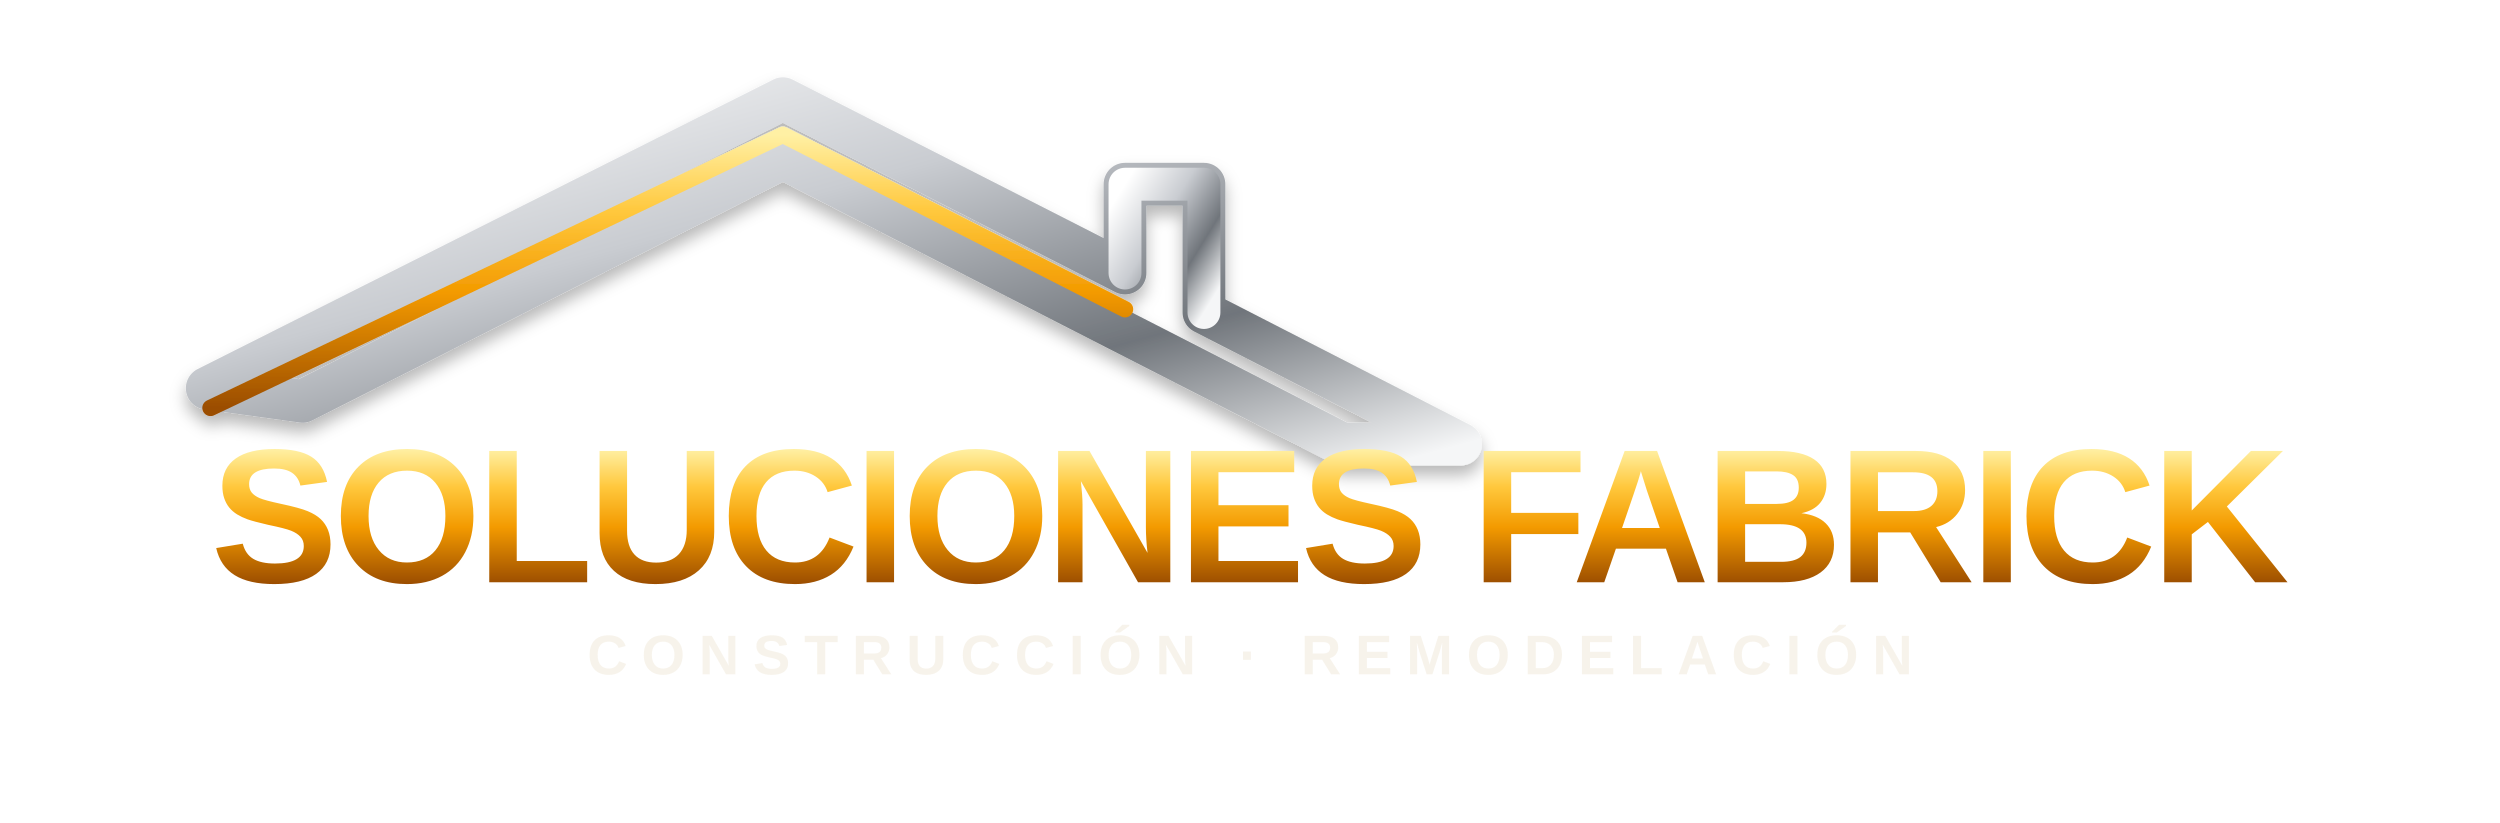
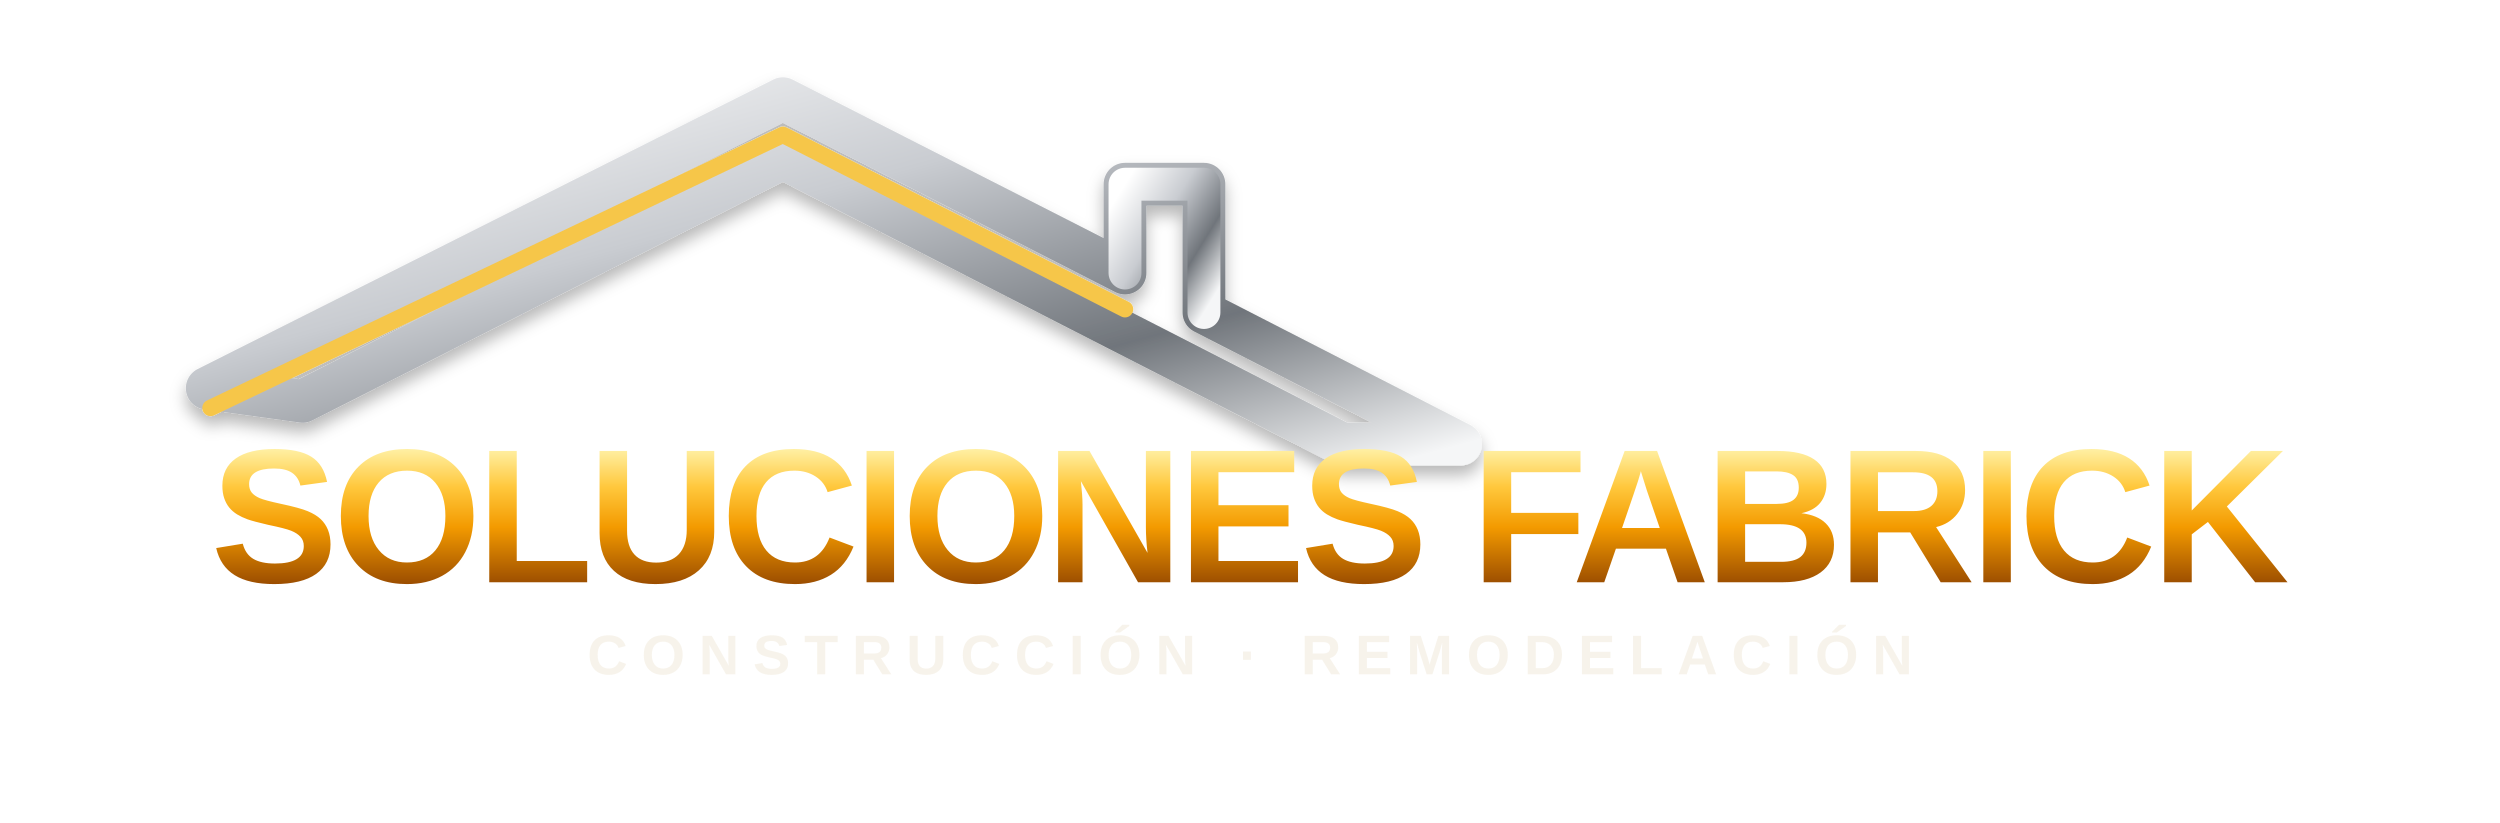
<svg xmlns="http://www.w3.org/2000/svg" viewBox="0 0 760 250" role="img" aria-labelledby="title desc">
  <defs>
    <linearGradient id="gold" x1="0" y1="0" x2="0" y2="1">
      <stop offset="0" stop-color="#fff0a4" />
      <stop offset=".28" stop-color="#ffc83d" />
      <stop offset=".58" stop-color="#f39a00" />
      <stop offset="1" stop-color="#9b4d00" />
    </linearGradient>
    <linearGradient id="steel" x1="0" y1="0" x2="1" y2="1">
      <stop offset="0" stop-color="#ffffff" />
      <stop offset=".38" stop-color="#c9ccd1" />
      <stop offset=".72" stop-color="#70757b" />
      <stop offset="1" stop-color="#f5f6f7" />
    </linearGradient>
    <filter id="soft" x="-10%" y="-20%" width="120%" height="150%">
      <feDropShadow dx="0" dy="3" stdDeviation="2.5" flood-color="#000" flood-opacity=".28" />
    </filter>
  </defs>
  <g filter="url(#soft)">
    <path d="M63 118 238 30l104 53v-27h24v39l78 40h-36L238 48 92 122Z" fill="none" stroke="url(#steel)" stroke-width="13" stroke-linecap="round" stroke-linejoin="round" />
-     <path d="M64 124 238 41l104 53" fill="none" stroke="url(#gold)" stroke-width="5" stroke-linecap="round" stroke-linejoin="round" />
+     <path d="M64 124 238 41l104 53" fill="none" stroke="#F6C64A" stroke-width="5" stroke-linecap="round" stroke-linejoin="round" />
    <path d="M342 83V56h24v39" fill="none" stroke="url(#steel)" stroke-width="10" stroke-linecap="round" stroke-linejoin="round" />
  </g>
  <g font-family="Arial, Helvetica, sans-serif" font-weight="900" text-anchor="middle">
    <text x="380" y="177" font-size="58" letter-spacing="-1.5" fill="url(#gold)">SOLUCIONES FABRICK</text>
    <text x="380" y="205" font-size="17" font-weight="700" letter-spacing="4.2" fill="#f5f0e6" opacity=".78">CONSTRUCCIÓN · REMODELACIÓN</text>
  </g>
</svg>
